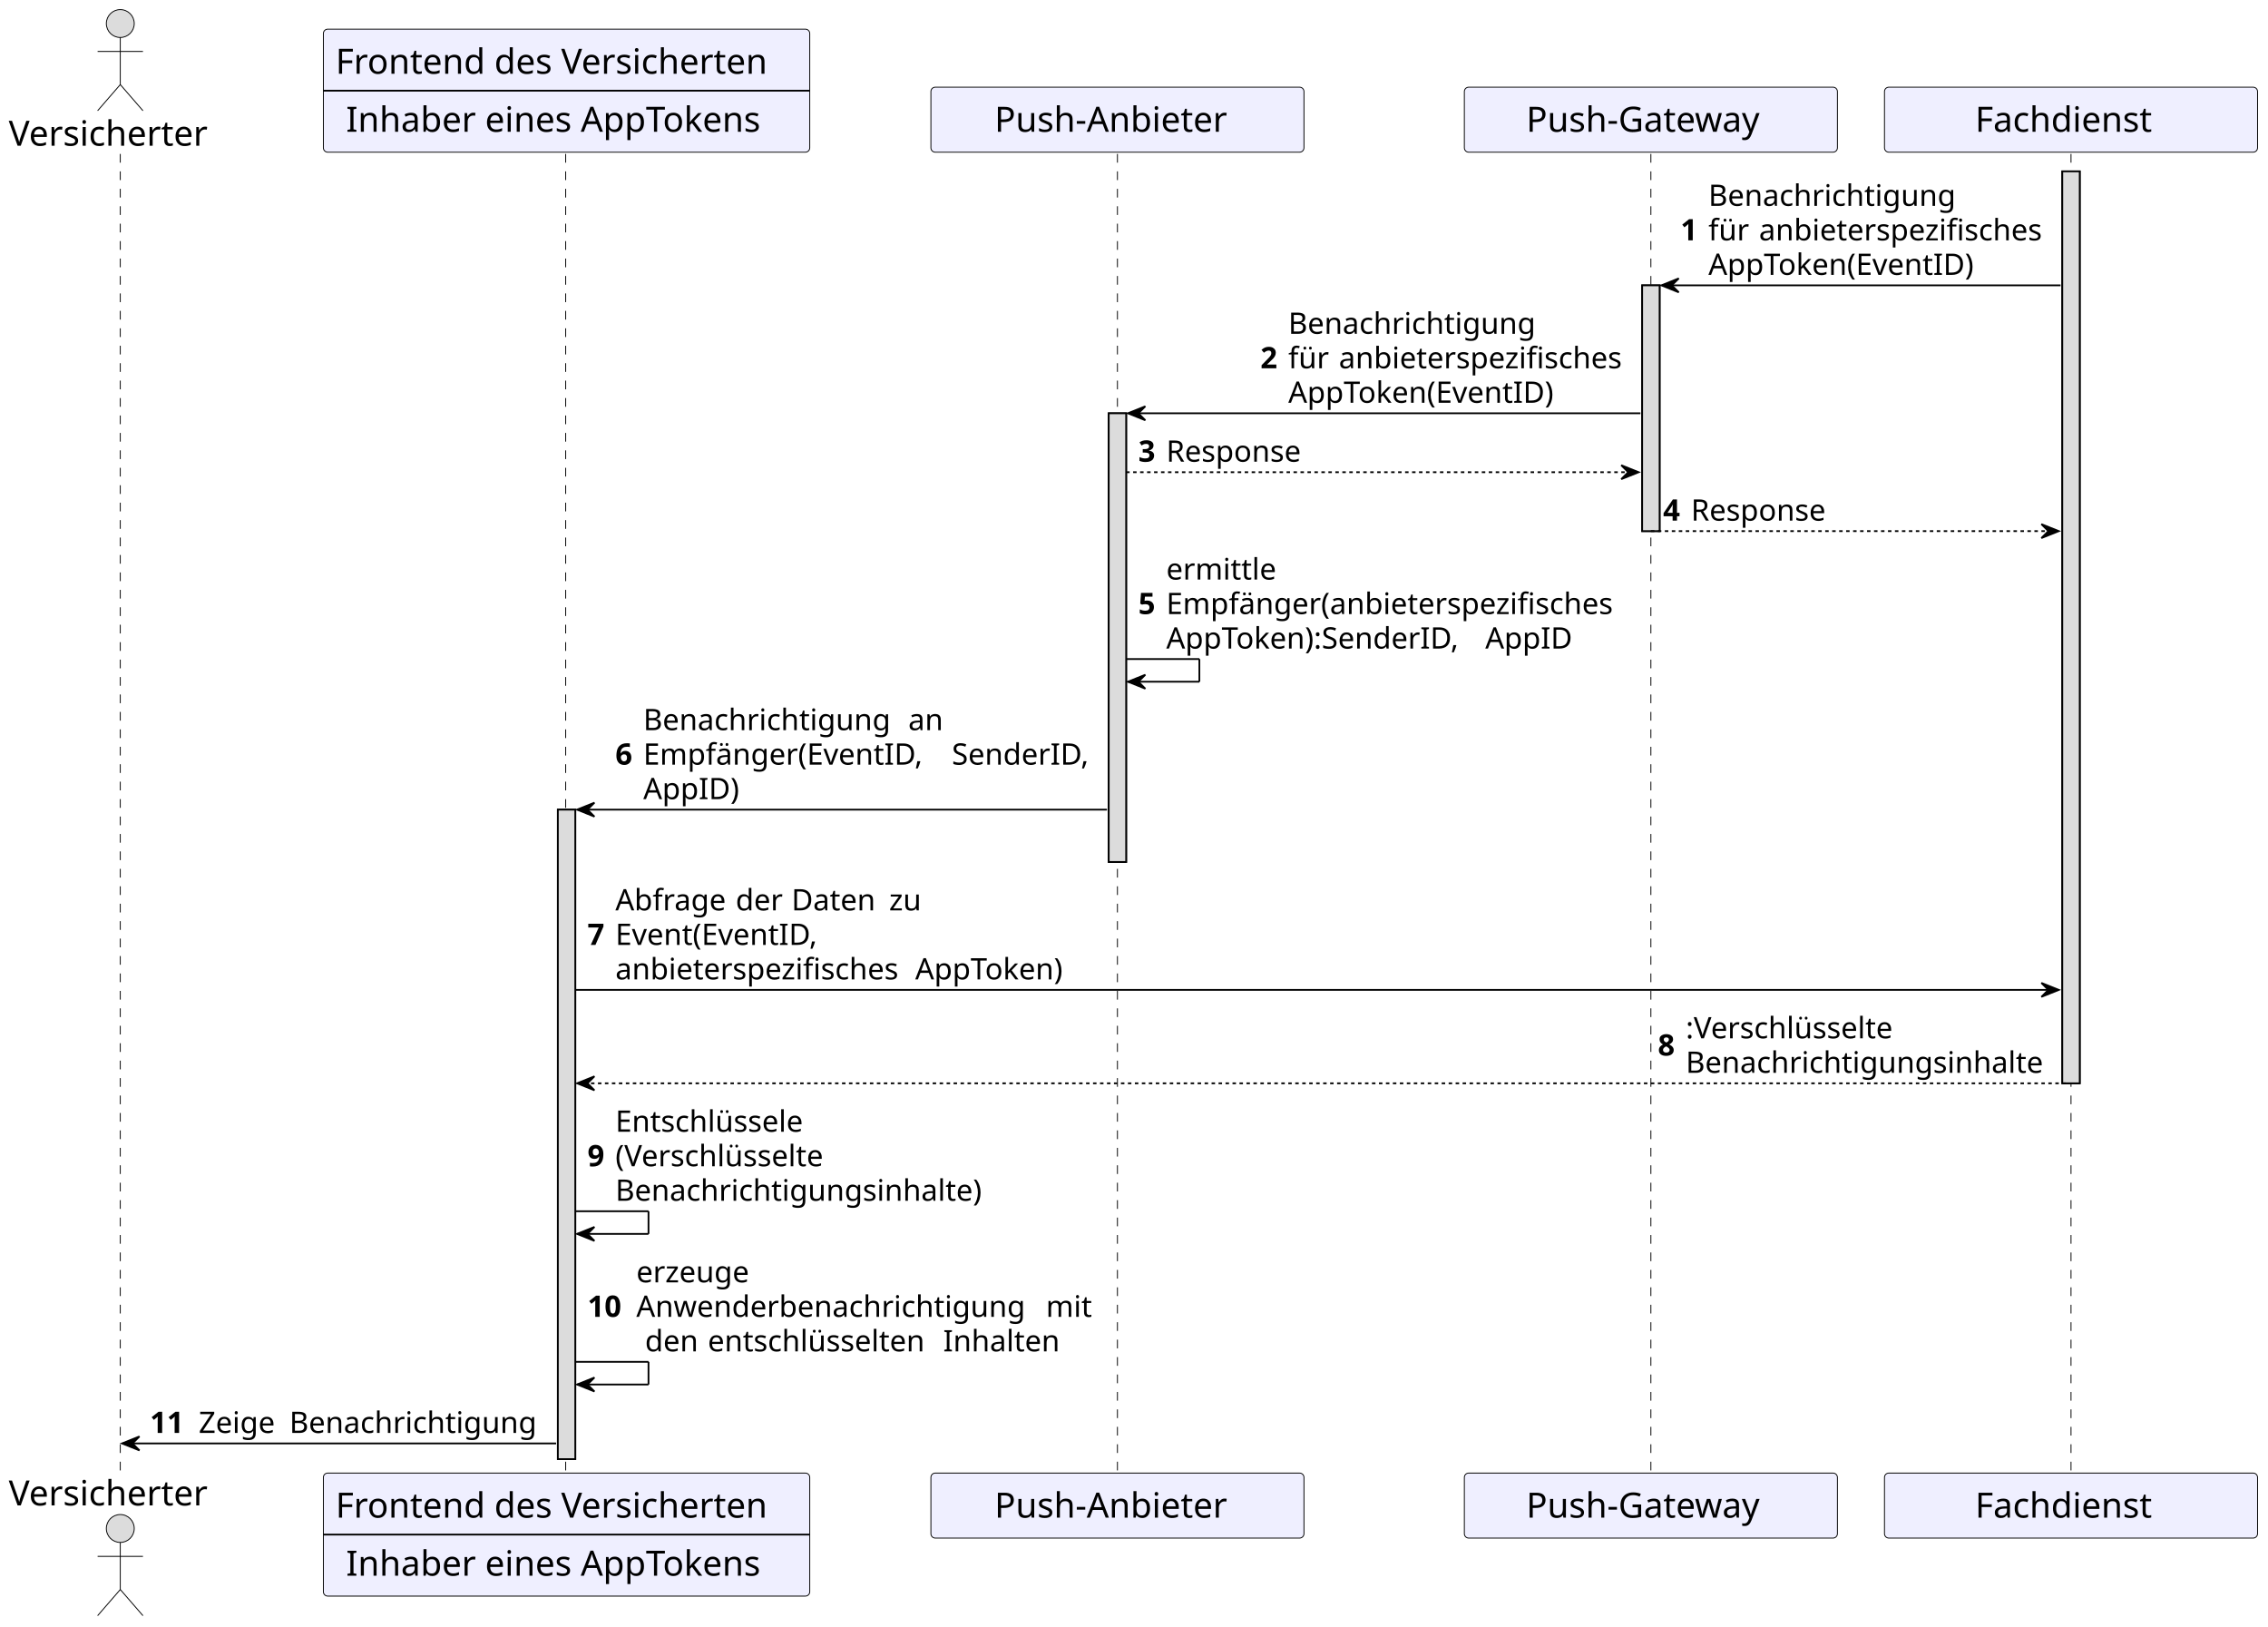
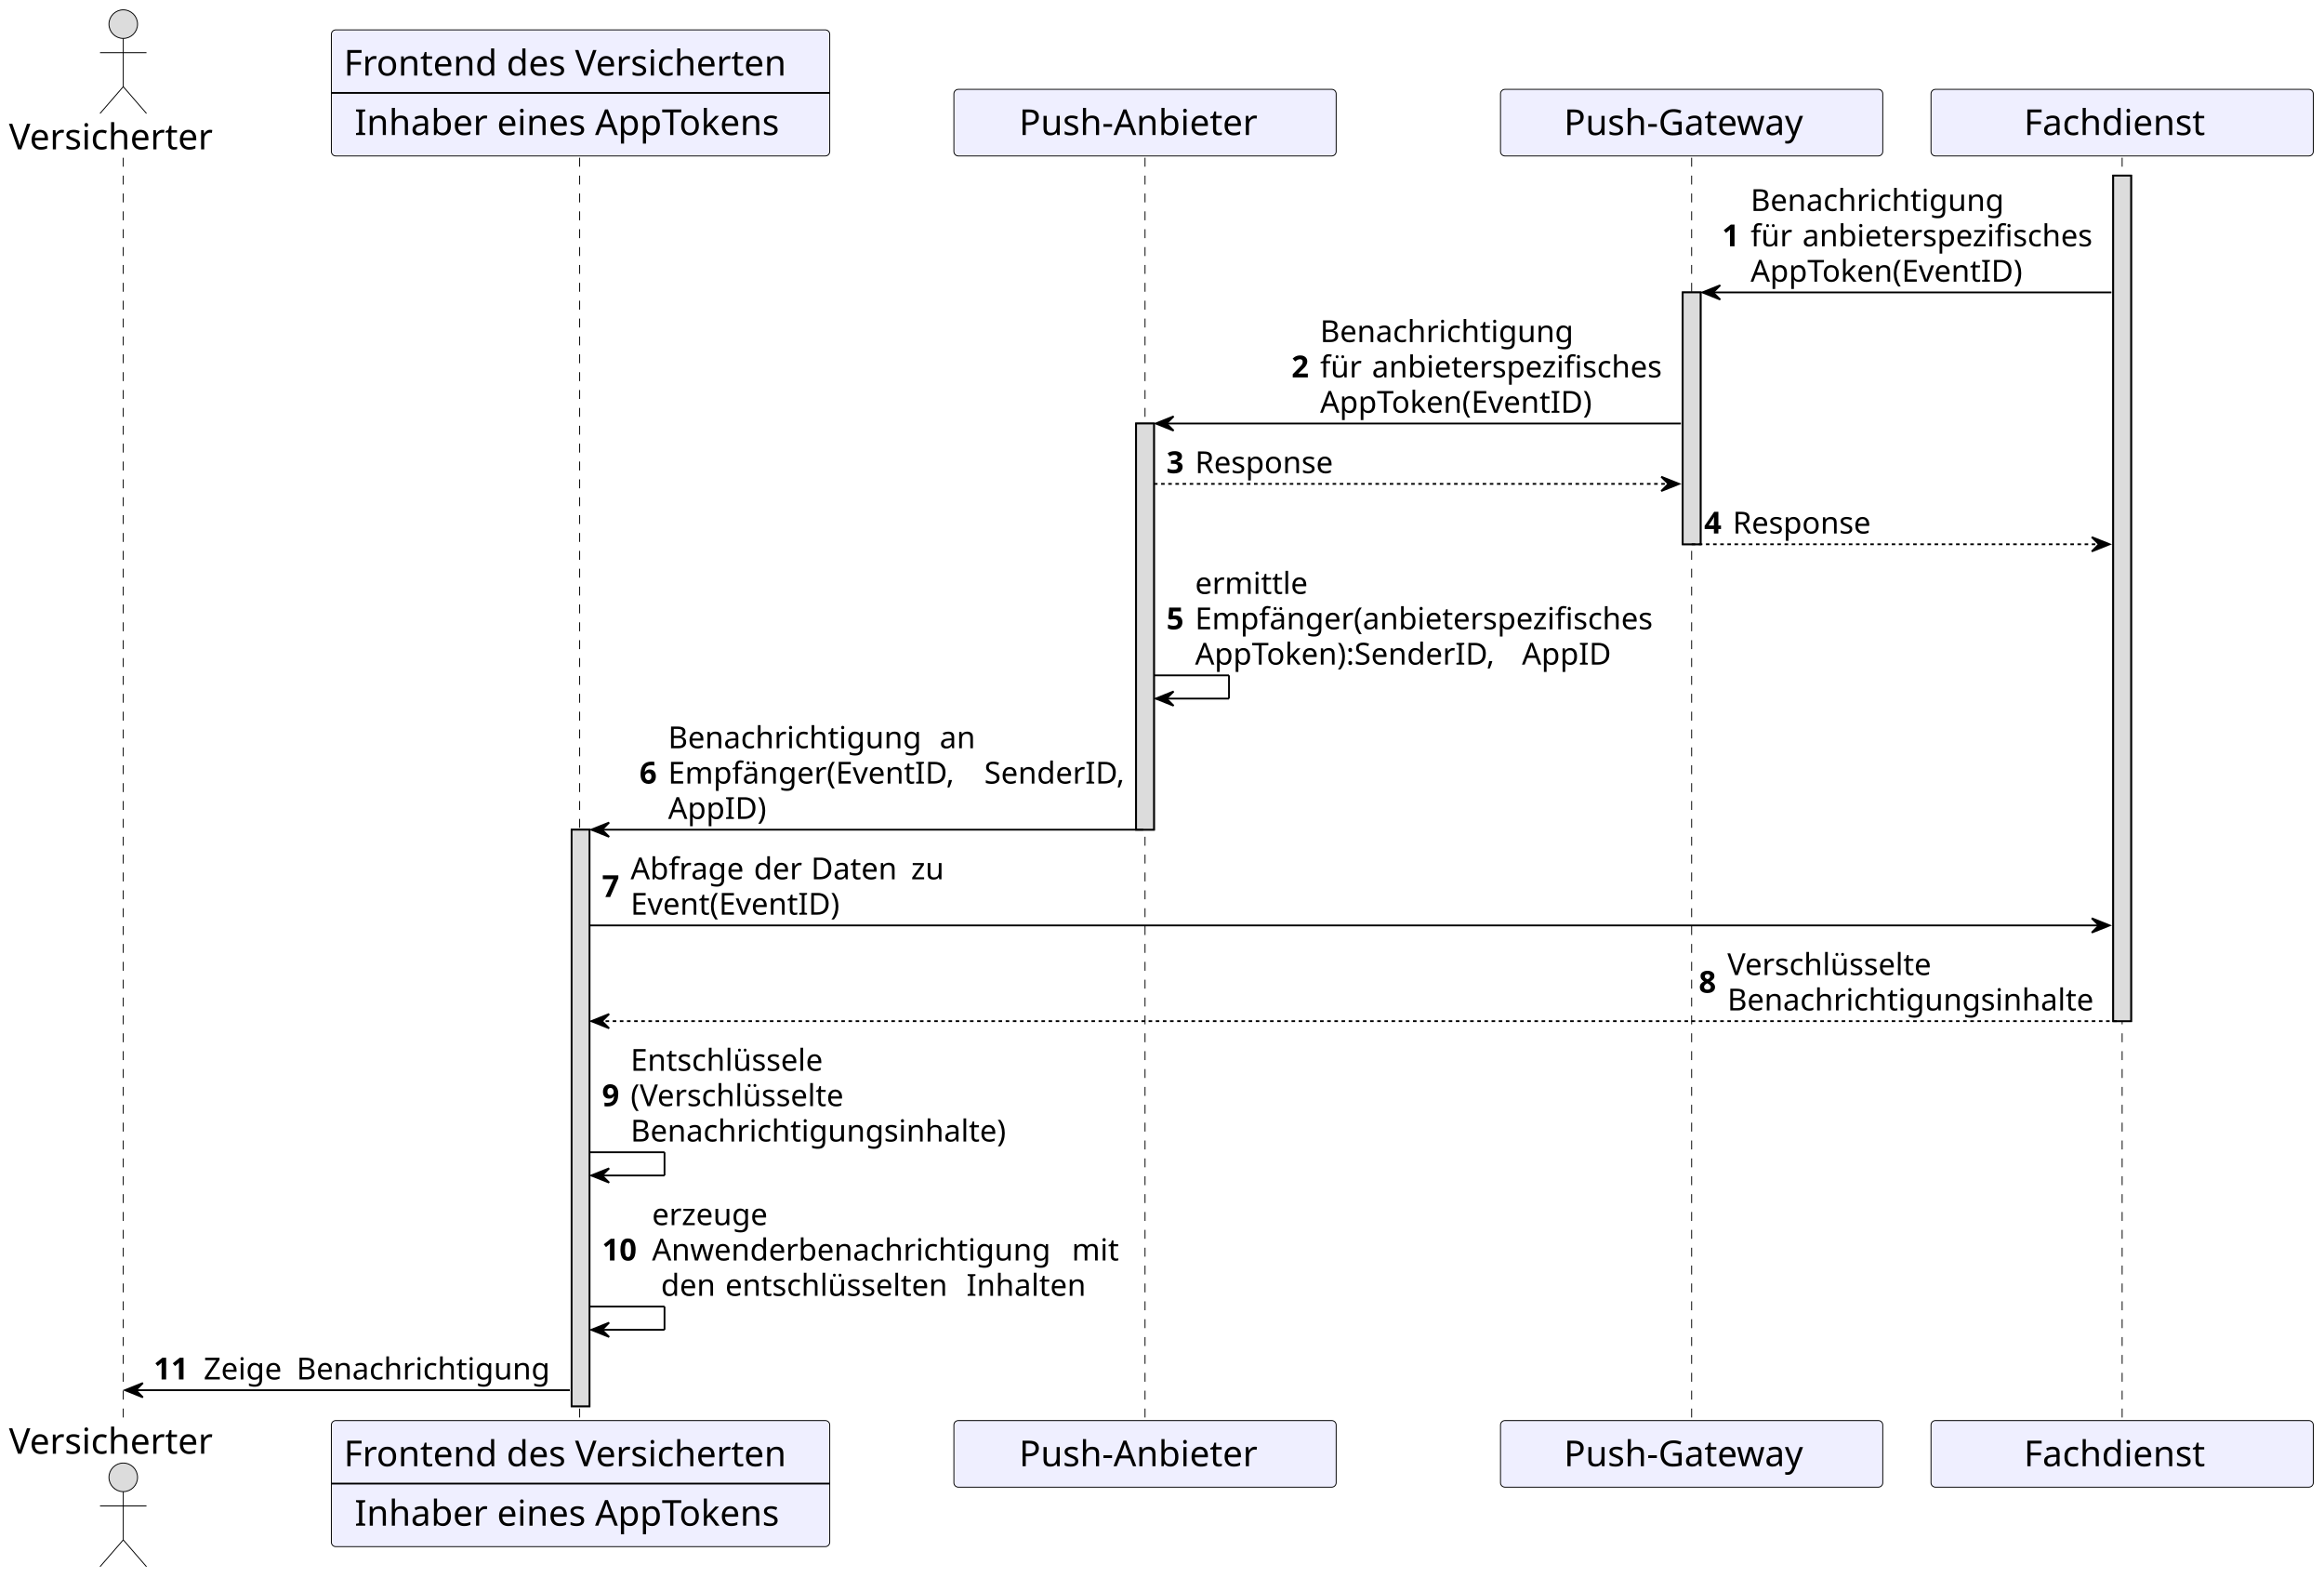
- <svg xmlns="http://www.w3.org/2000/svg" contentStyleType="text/css" height="933px" preserveAspectRatio="none" style="width:1301px;height:933px;background:#FFFFFF;" version="1.1" viewBox="0 0 1301 933" width="1301px" zoomAndPan="magnify">
+ <svg xmlns="http://www.w3.org/2000/svg" contentStyleType="text/css" height="883px" preserveAspectRatio="none" style="width:1301px;height:883px;background:#FFFFFF;" version="1.1" viewBox="0 0 1301 883" width="1301px" zoomAndPan="magnify">
  <defs />
  <g>
-     <rect fill="#DCDCDC" height="372.469" style="stroke:#000000;stroke-width:1.0;" width="10" x="320" y="464.328" />
-     <rect fill="#DCDCDC" height="257.312" style="stroke:#000000;stroke-width:1.0;" width="10" x="636" y="237.016" />
+     <rect fill="#DCDCDC" height="322.68" style="stroke:#000000;stroke-width:1.0;" width="10" x="320" y="464.328" />
+     <rect fill="#DCDCDC" height="227.312" style="stroke:#000000;stroke-width:1.0;" width="10" x="636" y="237.016" />
    <rect fill="#DCDCDC" height="140.945" style="stroke:#000000;stroke-width:1.0;" width="10" x="942" y="163.648" />
-     <rect fill="#DCDCDC" height="522.992" style="stroke:#000000;stroke-width:1.0;" width="10" x="1183" y="98.281" />
-     <line style="stroke:#000000;stroke-width:0.5;stroke-dasharray:5.0,5.0;" x1="69" x2="69" y1="88.281" y2="845.797" />
-     <line style="stroke:#000000;stroke-width:0.5;stroke-dasharray:5.0,5.0;" x1="324.5" x2="324.5" y1="88.281" y2="845.797" />
-     <line style="stroke:#000000;stroke-width:0.5;stroke-dasharray:5.0,5.0;" x1="641" x2="641" y1="88.281" y2="845.797" />
-     <line style="stroke:#000000;stroke-width:0.5;stroke-dasharray:5.0,5.0;" x1="947" x2="947" y1="88.281" y2="845.797" />
-     <line style="stroke:#000000;stroke-width:0.5;stroke-dasharray:5.0,5.0;" x1="1188" x2="1188" y1="88.281" y2="845.797" />
+     <rect fill="#DCDCDC" height="473.203" style="stroke:#000000;stroke-width:1.0;" width="10" x="1183" y="98.281" />
+     <line style="stroke:#000000;stroke-width:0.5;stroke-dasharray:5.0,5.0;" x1="69" x2="69" y1="88.281" y2="796.008" />
+     <line style="stroke:#000000;stroke-width:0.5;stroke-dasharray:5.0,5.0;" x1="324.5" x2="324.5" y1="88.281" y2="796.008" />
+     <line style="stroke:#000000;stroke-width:0.5;stroke-dasharray:5.0,5.0;" x1="641" x2="641" y1="88.281" y2="796.008" />
+     <line style="stroke:#000000;stroke-width:0.5;stroke-dasharray:5.0,5.0;" x1="947" x2="947" y1="88.281" y2="796.008" />
+     <line style="stroke:#000000;stroke-width:0.5;stroke-dasharray:5.0,5.0;" x1="1188" x2="1188" y1="88.281" y2="796.008" />
    <text fill="#000000" font-family="sans-serif" font-size="20" lengthAdjust="spacing" textLength="122" x="5" y="83.564">Versicherter</text>
    <ellipse cx="69" cy="13.5" fill="#DCDCDC" rx="8" ry="8" style="stroke:#000000;stroke-width:0.5;" />
    <path d="M69,21.5 L69,48.5 M56,29.5 L82,29.5 M69,48.5 L56,63.5 M69,48.5 L82,63.5 " fill="none" style="stroke:#000000;stroke-width:0.5;" />
-     <text fill="#000000" font-family="sans-serif" font-size="20" lengthAdjust="spacing" textLength="122" x="5" y="863.361">Versicherter</text>
-     <ellipse cx="69" cy="876.578" fill="#DCDCDC" rx="8" ry="8" style="stroke:#000000;stroke-width:0.5;" />
-     <path d="M69,884.578 L69,911.578 M56,892.578 L82,892.578 M69,911.578 L56,926.578 M69,911.578 L82,926.578 " fill="none" style="stroke:#000000;stroke-width:0.5;" />
+     <text fill="#000000" font-family="sans-serif" font-size="20" lengthAdjust="spacing" textLength="122" x="5" y="813.572">Versicherter</text>
+     <ellipse cx="69" cy="826.789" fill="#DCDCDC" rx="8" ry="8" style="stroke:#000000;stroke-width:0.5;" />
+     <path d="M69,834.789 L69,861.789 M56,842.789 L82,842.789 M69,861.789 L56,876.789 M69,861.789 L82,876.789 " fill="none" style="stroke:#000000;stroke-width:0.5;" />
    <rect fill="#EFEFFF" height="70.562" rx="2.5" ry="2.5" style="stroke:#000000;stroke-width:0.5;" width="279" x="185.5" y="16.719" />
    <text fill="#000000" font-family="sans-serif" font-size="20" lengthAdjust="spacing" textLength="265" x="192.5" y="42.283">Frontend des Versicherten</text>
    <line style="stroke:#000000;stroke-width:1.0;" x1="185.5" x2="464.5" y1="52" y2="52" />
    <text fill="#000000" font-family="sans-serif" font-size="20" lengthAdjust="spacing" textLength="253" x="198.5" y="75.564">Inhaber eines AppTokens</text>
-     <rect fill="#EFEFFF" height="70.562" rx="2.5" ry="2.5" style="stroke:#000000;stroke-width:0.5;" width="279" x="185.5" y="844.797" />
-     <text fill="#000000" font-family="sans-serif" font-size="20" lengthAdjust="spacing" textLength="265" x="192.5" y="870.361">Frontend des Versicherten</text>
-     <line style="stroke:#000000;stroke-width:1.0;" x1="185.5" x2="464.5" y1="880.078" y2="880.078" />
-     <text fill="#000000" font-family="sans-serif" font-size="20" lengthAdjust="spacing" textLength="253" x="198.5" y="903.643">Inhaber eines AppTokens</text>
+     <rect fill="#EFEFFF" height="70.562" rx="2.5" ry="2.5" style="stroke:#000000;stroke-width:0.5;" width="279" x="185.5" y="795.008" />
+     <text fill="#000000" font-family="sans-serif" font-size="20" lengthAdjust="spacing" textLength="265" x="192.5" y="820.572">Frontend des Versicherten</text>
+     <line style="stroke:#000000;stroke-width:1.0;" x1="185.5" x2="464.5" y1="830.289" y2="830.289" />
+     <text fill="#000000" font-family="sans-serif" font-size="20" lengthAdjust="spacing" textLength="253" x="198.5" y="853.854">Inhaber eines AppTokens</text>
    <rect fill="#EFEFFF" height="37.281" rx="2.5" ry="2.5" style="stroke:#000000;stroke-width:0.5;" width="214" x="534" y="50" />
    <text fill="#000000" font-family="sans-serif" font-size="20" lengthAdjust="spacing" textLength="141" x="570.5" y="75.564">Push-Anbieter</text>
-     <rect fill="#EFEFFF" height="37.281" rx="2.5" ry="2.5" style="stroke:#000000;stroke-width:0.5;" width="214" x="534" y="844.797" />
-     <text fill="#000000" font-family="sans-serif" font-size="20" lengthAdjust="spacing" textLength="141" x="570.5" y="870.361">Push-Anbieter</text>
+     <rect fill="#EFEFFF" height="37.281" rx="2.5" ry="2.5" style="stroke:#000000;stroke-width:0.5;" width="214" x="534" y="795.008" />
+     <text fill="#000000" font-family="sans-serif" font-size="20" lengthAdjust="spacing" textLength="141" x="570.5" y="820.572">Push-Anbieter</text>
    <rect fill="#EFEFFF" height="37.281" rx="2.5" ry="2.5" style="stroke:#000000;stroke-width:0.5;" width="214" x="840" y="50" />
    <text fill="#000000" font-family="sans-serif" font-size="20" lengthAdjust="spacing" textLength="143" x="875.5" y="75.564">Push-Gateway</text>
-     <rect fill="#EFEFFF" height="37.281" rx="2.5" ry="2.5" style="stroke:#000000;stroke-width:0.5;" width="214" x="840" y="844.797" />
-     <text fill="#000000" font-family="sans-serif" font-size="20" lengthAdjust="spacing" textLength="143" x="875.5" y="870.361">Push-Gateway</text>
+     <rect fill="#EFEFFF" height="37.281" rx="2.5" ry="2.5" style="stroke:#000000;stroke-width:0.5;" width="214" x="840" y="795.008" />
+     <text fill="#000000" font-family="sans-serif" font-size="20" lengthAdjust="spacing" textLength="143" x="875.5" y="820.572">Push-Gateway</text>
    <rect fill="#EFEFFF" height="37.281" rx="2.5" ry="2.5" style="stroke:#000000;stroke-width:0.5;" width="214" x="1081" y="50" />
    <text fill="#000000" font-family="sans-serif" font-size="20" lengthAdjust="spacing" textLength="110" x="1133" y="75.564">Fachdienst</text>
-     <rect fill="#EFEFFF" height="37.281" rx="2.5" ry="2.5" style="stroke:#000000;stroke-width:0.5;" width="214" x="1081" y="844.797" />
-     <text fill="#000000" font-family="sans-serif" font-size="20" lengthAdjust="spacing" textLength="110" x="1133" y="870.361">Fachdienst</text>
-     <rect fill="#DCDCDC" height="372.469" style="stroke:#000000;stroke-width:1.0;" width="10" x="320" y="464.328" />
-     <rect fill="#DCDCDC" height="257.312" style="stroke:#000000;stroke-width:1.0;" width="10" x="636" y="237.016" />
+     <rect fill="#EFEFFF" height="37.281" rx="2.5" ry="2.5" style="stroke:#000000;stroke-width:0.5;" width="214" x="1081" y="795.008" />
+     <text fill="#000000" font-family="sans-serif" font-size="20" lengthAdjust="spacing" textLength="110" x="1133" y="820.572">Fachdienst</text>
+     <rect fill="#DCDCDC" height="322.68" style="stroke:#000000;stroke-width:1.0;" width="10" x="320" y="464.328" />
+     <rect fill="#DCDCDC" height="227.312" style="stroke:#000000;stroke-width:1.0;" width="10" x="636" y="237.016" />
    <rect fill="#DCDCDC" height="140.945" style="stroke:#000000;stroke-width:1.0;" width="10" x="942" y="163.648" />
-     <rect fill="#DCDCDC" height="522.992" style="stroke:#000000;stroke-width:1.0;" width="10" x="1183" y="98.281" />
+     <rect fill="#DCDCDC" height="473.203" style="stroke:#000000;stroke-width:1.0;" width="10" x="1183" y="98.281" />
    <polygon fill="#000000" points="963,159.648,953,163.648,963,167.648,959,163.648" style="stroke:#000000;stroke-width:1.0;" />
    <line style="stroke:#000000;stroke-width:1.0;" x1="957" x2="1182" y1="163.648" y2="163.648" />
    <text fill="#000000" font-family="sans-serif" font-size="17" font-weight="bold" lengthAdjust="spacing" textLength="12" x="964" y="137.85">1</text>
    <text fill="#000000" font-family="sans-serif" font-size="17" lengthAdjust="spacing" textLength="147" x="980" y="118.061">Benachrichtigung</text>
    <text fill="#000000" font-family="sans-serif" font-size="17" lengthAdjust="spacing" textLength="24" x="980" y="137.85">für</text>
    <text fill="#000000" font-family="sans-serif" font-size="17" lengthAdjust="spacing" textLength="5" x="1004" y="137.85"> </text>
    <text fill="#000000" font-family="sans-serif" font-size="17" lengthAdjust="spacing" textLength="167" x="1009" y="137.85">anbieterspezifisches</text>
    <text fill="#000000" font-family="sans-serif" font-size="17" lengthAdjust="spacing" textLength="164" x="980" y="157.639">AppToken(EventID)</text>
    <polygon fill="#000000" points="657,233.016,647,237.016,657,241.016,653,237.016" style="stroke:#000000;stroke-width:1.0;" />
    <line style="stroke:#000000;stroke-width:1.0;" x1="651" x2="941" y1="237.016" y2="237.016" />
    <text fill="#000000" font-family="sans-serif" font-size="17" font-weight="bold" lengthAdjust="spacing" textLength="12" x="723" y="211.217">2</text>
    <text fill="#000000" font-family="sans-serif" font-size="17" lengthAdjust="spacing" textLength="147" x="739" y="191.428">Benachrichtigung</text>
    <text fill="#000000" font-family="sans-serif" font-size="17" lengthAdjust="spacing" textLength="24" x="739" y="211.217">für</text>
    <text fill="#000000" font-family="sans-serif" font-size="17" lengthAdjust="spacing" textLength="5" x="763" y="211.217"> </text>
    <text fill="#000000" font-family="sans-serif" font-size="17" lengthAdjust="spacing" textLength="167" x="768" y="211.217">anbieterspezifisches</text>
    <text fill="#000000" font-family="sans-serif" font-size="17" lengthAdjust="spacing" textLength="164" x="739" y="231.006">AppToken(EventID)</text>
    <polygon fill="#000000" points="930,266.805,940,270.805,930,274.805,934,270.805" style="stroke:#000000;stroke-width:1.0;" />
    <line style="stroke:#000000;stroke-width:1.0;stroke-dasharray:2.0,2.0;" x1="646" x2="936" y1="270.805" y2="270.805" />
    <text fill="#000000" font-family="sans-serif" font-size="17" font-weight="bold" lengthAdjust="spacing" textLength="12" x="653" y="264.795">3</text>
    <text fill="#000000" font-family="sans-serif" font-size="17" lengthAdjust="spacing" textLength="79" x="669" y="264.795">Response</text>
    <polygon fill="#000000" points="1171,300.594,1181,304.594,1171,308.594,1175,304.594" style="stroke:#000000;stroke-width:1.0;" />
    <line style="stroke:#000000;stroke-width:1.0;stroke-dasharray:2.0,2.0;" x1="947" x2="1177" y1="304.594" y2="304.594" />
    <text fill="#000000" font-family="sans-serif" font-size="17" font-weight="bold" lengthAdjust="spacing" textLength="12" x="954" y="298.584">4</text>
    <text fill="#000000" font-family="sans-serif" font-size="17" lengthAdjust="spacing" textLength="79" x="970" y="298.584">Response</text>
    <line style="stroke:#000000;stroke-width:1.0;" x1="646" x2="688" y1="377.961" y2="377.961" />
    <line style="stroke:#000000;stroke-width:1.0;" x1="688" x2="688" y1="377.961" y2="390.961" />
    <line style="stroke:#000000;stroke-width:1.0;" x1="647" x2="688" y1="390.961" y2="390.961" />
    <polygon fill="#000000" points="657,386.961,647,390.961,657,394.961,653,390.961" style="stroke:#000000;stroke-width:1.0;" />
    <text fill="#000000" font-family="sans-serif" font-size="17" font-weight="bold" lengthAdjust="spacing" textLength="12" x="653" y="352.163">5</text>
    <text fill="#000000" font-family="sans-serif" font-size="17" lengthAdjust="spacing" textLength="68" x="669" y="332.373">ermittle</text>
    <text fill="#000000" font-family="sans-serif" font-size="17" lengthAdjust="spacing" textLength="266" x="669" y="352.163">Empfänger(anbieterspezifisches</text>
    <text fill="#000000" font-family="sans-serif" font-size="17" lengthAdjust="spacing" textLength="178" x="669" y="371.952">AppToken):SenderID,</text>
    <text fill="#000000" font-family="sans-serif" font-size="17" lengthAdjust="spacing" textLength="5" x="847" y="371.952"> </text>
    <text fill="#000000" font-family="sans-serif" font-size="17" lengthAdjust="spacing" textLength="50" x="852" y="371.952">AppID</text>
    <polygon fill="#000000" points="341,460.328,331,464.328,341,468.328,337,464.328" style="stroke:#000000;stroke-width:1.0;" />
-     <line style="stroke:#000000;stroke-width:1.0;" x1="335" x2="635" y1="464.328" y2="464.328" />
-     <text fill="#000000" font-family="sans-serif" font-size="17" font-weight="bold" lengthAdjust="spacing" textLength="12" x="353" y="438.53">6</text>
-     <text fill="#000000" font-family="sans-serif" font-size="17" lengthAdjust="spacing" textLength="147" x="369" y="418.741">Benachrichtigung</text>
-     <text fill="#000000" font-family="sans-serif" font-size="17" lengthAdjust="spacing" textLength="5" x="516" y="418.741"> </text>
-     <text fill="#000000" font-family="sans-serif" font-size="17" lengthAdjust="spacing" textLength="21" x="521" y="418.741">an</text>
-     <text fill="#000000" font-family="sans-serif" font-size="17" lengthAdjust="spacing" textLength="172" x="369" y="438.53">Empfänger(EventID,</text>
-     <text fill="#000000" font-family="sans-serif" font-size="17" lengthAdjust="spacing" textLength="5" x="541" y="438.53"> </text>
-     <text fill="#000000" font-family="sans-serif" font-size="17" lengthAdjust="spacing" textLength="83" x="546" y="438.53">SenderID,</text>
-     <text fill="#000000" font-family="sans-serif" font-size="17" lengthAdjust="spacing" textLength="57" x="369" y="458.319">AppID)</text>
-     <polygon fill="#000000" points="1171,563.695,1181,567.695,1171,571.695,1175,567.695" style="stroke:#000000;stroke-width:1.0;" />
-     <line style="stroke:#000000;stroke-width:1.0;" x1="330" x2="1177" y1="567.695" y2="567.695" />
-     <text fill="#000000" font-family="sans-serif" font-size="17" font-weight="bold" lengthAdjust="spacing" textLength="12" x="337" y="541.897">7</text>
-     <text fill="#000000" font-family="sans-serif" font-size="17" lengthAdjust="spacing" textLength="64" x="353" y="522.108">Abfrage</text>
-     <text fill="#000000" font-family="sans-serif" font-size="17" lengthAdjust="spacing" textLength="5" x="417" y="522.108"> </text>
-     <text fill="#000000" font-family="sans-serif" font-size="17" lengthAdjust="spacing" textLength="27" x="422" y="522.108">der</text>
-     <text fill="#000000" font-family="sans-serif" font-size="17" lengthAdjust="spacing" textLength="5" x="449" y="522.108"> </text>
-     <text fill="#000000" font-family="sans-serif" font-size="17" lengthAdjust="spacing" textLength="51" x="454" y="522.108">Daten</text>
-     <text fill="#000000" font-family="sans-serif" font-size="17" lengthAdjust="spacing" textLength="5" x="505" y="522.108"> </text>
-     <text fill="#000000" font-family="sans-serif" font-size="17" lengthAdjust="spacing" textLength="19" x="510" y="522.108">zu</text>
-     <text fill="#000000" font-family="sans-serif" font-size="17" lengthAdjust="spacing" textLength="129" x="353" y="541.897">Event(EventID,</text>
-     <text fill="#000000" font-family="sans-serif" font-size="17" lengthAdjust="spacing" textLength="167" x="353" y="561.686">anbieterspezifisches</text>
-     <text fill="#000000" font-family="sans-serif" font-size="17" lengthAdjust="spacing" textLength="5" x="520" y="561.686"> </text>
-     <text fill="#000000" font-family="sans-serif" font-size="17" lengthAdjust="spacing" textLength="89" x="525" y="561.686">AppToken)</text>
-     <polygon fill="#000000" points="341,617.273,331,621.273,341,625.273,337,621.273" style="stroke:#000000;stroke-width:1.0;" />
-     <line style="stroke:#000000;stroke-width:1.0;stroke-dasharray:2.0,2.0;" x1="335" x2="1187" y1="621.273" y2="621.273" />
-     <text fill="#000000" font-family="sans-serif" font-size="17" font-weight="bold" lengthAdjust="spacing" textLength="12" x="951" y="605.37">8</text>
-     <text fill="#000000" font-family="sans-serif" font-size="17" lengthAdjust="spacing" textLength="125" x="967" y="595.475">:Verschlüsselte</text>
-     <text fill="#000000" font-family="sans-serif" font-size="17" lengthAdjust="spacing" textLength="214" x="967" y="615.264">Benachrichtigungsinhalte</text>
-     <line style="stroke:#000000;stroke-width:1.0;" x1="330" x2="372" y1="694.641" y2="694.641" />
-     <line style="stroke:#000000;stroke-width:1.0;" x1="372" x2="372" y1="694.641" y2="707.641" />
-     <line style="stroke:#000000;stroke-width:1.0;" x1="331" x2="372" y1="707.641" y2="707.641" />
-     <polygon fill="#000000" points="341,703.641,331,707.641,341,711.641,337,707.641" style="stroke:#000000;stroke-width:1.0;" />
-     <text fill="#000000" font-family="sans-serif" font-size="17" font-weight="bold" lengthAdjust="spacing" textLength="12" x="337" y="668.842">9</text>
-     <text fill="#000000" font-family="sans-serif" font-size="17" lengthAdjust="spacing" textLength="113" x="353" y="649.053">Entschlüssele</text>
-     <text fill="#000000" font-family="sans-serif" font-size="17" lengthAdjust="spacing" textLength="126" x="353" y="668.842">(Verschlüsselte</text>
-     <text fill="#000000" font-family="sans-serif" font-size="17" lengthAdjust="spacing" textLength="221" x="353" y="688.631">Benachrichtigungsinhalte)</text>
-     <line style="stroke:#000000;stroke-width:1.0;" x1="330" x2="372" y1="781.008" y2="781.008" />
-     <line style="stroke:#000000;stroke-width:1.0;" x1="372" x2="372" y1="781.008" y2="794.008" />
-     <line style="stroke:#000000;stroke-width:1.0;" x1="331" x2="372" y1="794.008" y2="794.008" />
-     <polygon fill="#000000" points="341,790.008,331,794.008,341,798.008,337,794.008" style="stroke:#000000;stroke-width:1.0;" />
-     <text fill="#000000" font-family="sans-serif" font-size="17" font-weight="bold" lengthAdjust="spacing" textLength="24" x="337" y="755.21">10</text>
-     <text fill="#000000" font-family="sans-serif" font-size="17" lengthAdjust="spacing" textLength="66" x="365" y="735.42">erzeuge</text>
-     <text fill="#000000" font-family="sans-serif" font-size="17" lengthAdjust="spacing" textLength="230" x="365" y="755.21">Anwenderbenachrichtigung</text>
-     <text fill="#000000" font-family="sans-serif" font-size="17" lengthAdjust="spacing" textLength="5" x="595" y="755.21"> </text>
-     <text fill="#000000" font-family="sans-serif" font-size="17" lengthAdjust="spacing" textLength="29" x="600" y="755.21">mit</text>
-     <text fill="#000000" font-family="sans-serif" font-size="17" lengthAdjust="spacing" textLength="5" x="365" y="774.999"> </text>
-     <text fill="#000000" font-family="sans-serif" font-size="17" lengthAdjust="spacing" textLength="31" x="370" y="774.999">den</text>
-     <text fill="#000000" font-family="sans-serif" font-size="17" lengthAdjust="spacing" textLength="5" x="401" y="774.999"> </text>
-     <text fill="#000000" font-family="sans-serif" font-size="17" lengthAdjust="spacing" textLength="130" x="406" y="774.999">entschlüsselten</text>
-     <text fill="#000000" font-family="sans-serif" font-size="17" lengthAdjust="spacing" textLength="5" x="536" y="774.999"> </text>
-     <text fill="#000000" font-family="sans-serif" font-size="17" lengthAdjust="spacing" textLength="71" x="541" y="774.999">Inhalten</text>
-     <polygon fill="#000000" points="80,823.797,70,827.797,80,831.797,76,827.797" style="stroke:#000000;stroke-width:1.0;" />
-     <line style="stroke:#000000;stroke-width:1.0;" x1="74" x2="319" y1="827.797" y2="827.797" />
-     <text fill="#000000" font-family="sans-serif" font-size="17" font-weight="bold" lengthAdjust="spacing" textLength="24" x="86" y="821.788">11</text>
-     <text fill="#000000" font-family="sans-serif" font-size="17" lengthAdjust="spacing" textLength="47" x="114" y="821.788">Zeige</text>
-     <text fill="#000000" font-family="sans-serif" font-size="17" lengthAdjust="spacing" textLength="5" x="161" y="821.788"> </text>
-     <text fill="#000000" font-family="sans-serif" font-size="17" lengthAdjust="spacing" textLength="147" x="166" y="821.788">Benachrichtigung</text>
+     <line style="stroke:#000000;stroke-width:1.0;" x1="335" x2="640" y1="464.328" y2="464.328" />
+     <text fill="#000000" font-family="sans-serif" font-size="17" font-weight="bold" lengthAdjust="spacing" textLength="12" x="358" y="438.53">6</text>
+     <text fill="#000000" font-family="sans-serif" font-size="17" lengthAdjust="spacing" textLength="147" x="374" y="418.741">Benachrichtigung</text>
+     <text fill="#000000" font-family="sans-serif" font-size="17" lengthAdjust="spacing" textLength="5" x="521" y="418.741"> </text>
+     <text fill="#000000" font-family="sans-serif" font-size="17" lengthAdjust="spacing" textLength="21" x="526" y="418.741">an</text>
+     <text fill="#000000" font-family="sans-serif" font-size="17" lengthAdjust="spacing" textLength="172" x="374" y="438.53">Empfänger(EventID,</text>
+     <text fill="#000000" font-family="sans-serif" font-size="17" lengthAdjust="spacing" textLength="5" x="546" y="438.53"> </text>
+     <text fill="#000000" font-family="sans-serif" font-size="17" lengthAdjust="spacing" textLength="83" x="551" y="438.53">SenderID,</text>
+     <text fill="#000000" font-family="sans-serif" font-size="17" lengthAdjust="spacing" textLength="57" x="374" y="458.319">AppID)</text>
+     <polygon fill="#000000" points="1171,513.906,1181,517.906,1171,521.906,1175,517.906" style="stroke:#000000;stroke-width:1.0;" />
+     <line style="stroke:#000000;stroke-width:1.0;" x1="330" x2="1177" y1="517.906" y2="517.906" />
+     <text fill="#000000" font-family="sans-serif" font-size="17" font-weight="bold" lengthAdjust="spacing" textLength="12" x="337" y="502.002">7</text>
+     <text fill="#000000" font-family="sans-serif" font-size="17" lengthAdjust="spacing" textLength="64" x="353" y="492.108">Abfrage</text>
+     <text fill="#000000" font-family="sans-serif" font-size="17" lengthAdjust="spacing" textLength="5" x="417" y="492.108"> </text>
+     <text fill="#000000" font-family="sans-serif" font-size="17" lengthAdjust="spacing" textLength="27" x="422" y="492.108">der</text>
+     <text fill="#000000" font-family="sans-serif" font-size="17" lengthAdjust="spacing" textLength="5" x="449" y="492.108"> </text>
+     <text fill="#000000" font-family="sans-serif" font-size="17" lengthAdjust="spacing" textLength="51" x="454" y="492.108">Daten</text>
+     <text fill="#000000" font-family="sans-serif" font-size="17" lengthAdjust="spacing" textLength="5" x="505" y="492.108"> </text>
+     <text fill="#000000" font-family="sans-serif" font-size="17" lengthAdjust="spacing" textLength="19" x="510" y="492.108">zu</text>
+     <text fill="#000000" font-family="sans-serif" font-size="17" lengthAdjust="spacing" textLength="131" x="353" y="511.897">Event(EventID)</text>
+     <polygon fill="#000000" points="341,567.484,331,571.484,341,575.484,337,571.484" style="stroke:#000000;stroke-width:1.0;" />
+     <line style="stroke:#000000;stroke-width:1.0;stroke-dasharray:2.0,2.0;" x1="335" x2="1187" y1="571.484" y2="571.484" />
+     <text fill="#000000" font-family="sans-serif" font-size="17" font-weight="bold" lengthAdjust="spacing" textLength="12" x="951" y="555.581">8</text>
+     <text fill="#000000" font-family="sans-serif" font-size="17" lengthAdjust="spacing" textLength="119" x="967" y="545.686">Verschlüsselte</text>
+     <text fill="#000000" font-family="sans-serif" font-size="17" lengthAdjust="spacing" textLength="214" x="967" y="565.475">Benachrichtigungsinhalte</text>
+     <line style="stroke:#000000;stroke-width:1.0;" x1="330" x2="372" y1="644.852" y2="644.852" />
+     <line style="stroke:#000000;stroke-width:1.0;" x1="372" x2="372" y1="644.852" y2="657.852" />
+     <line style="stroke:#000000;stroke-width:1.0;" x1="331" x2="372" y1="657.852" y2="657.852" />
+     <polygon fill="#000000" points="341,653.852,331,657.852,341,661.852,337,657.852" style="stroke:#000000;stroke-width:1.0;" />
+     <text fill="#000000" font-family="sans-serif" font-size="17" font-weight="bold" lengthAdjust="spacing" textLength="12" x="337" y="619.053">9</text>
+     <text fill="#000000" font-family="sans-serif" font-size="17" lengthAdjust="spacing" textLength="113" x="353" y="599.264">Entschlüssele</text>
+     <text fill="#000000" font-family="sans-serif" font-size="17" lengthAdjust="spacing" textLength="126" x="353" y="619.053">(Verschlüsselte</text>
+     <text fill="#000000" font-family="sans-serif" font-size="17" lengthAdjust="spacing" textLength="221" x="353" y="638.842">Benachrichtigungsinhalte)</text>
+     <line style="stroke:#000000;stroke-width:1.0;" x1="330" x2="372" y1="731.219" y2="731.219" />
+     <line style="stroke:#000000;stroke-width:1.0;" x1="372" x2="372" y1="731.219" y2="744.219" />
+     <line style="stroke:#000000;stroke-width:1.0;" x1="331" x2="372" y1="744.219" y2="744.219" />
+     <polygon fill="#000000" points="341,740.219,331,744.219,341,748.219,337,744.219" style="stroke:#000000;stroke-width:1.0;" />
+     <text fill="#000000" font-family="sans-serif" font-size="17" font-weight="bold" lengthAdjust="spacing" textLength="24" x="337" y="705.42">10</text>
+     <text fill="#000000" font-family="sans-serif" font-size="17" lengthAdjust="spacing" textLength="66" x="365" y="685.631">erzeuge</text>
+     <text fill="#000000" font-family="sans-serif" font-size="17" lengthAdjust="spacing" textLength="230" x="365" y="705.42">Anwenderbenachrichtigung</text>
+     <text fill="#000000" font-family="sans-serif" font-size="17" lengthAdjust="spacing" textLength="5" x="595" y="705.42"> </text>
+     <text fill="#000000" font-family="sans-serif" font-size="17" lengthAdjust="spacing" textLength="29" x="600" y="705.42">mit</text>
+     <text fill="#000000" font-family="sans-serif" font-size="17" lengthAdjust="spacing" textLength="5" x="365" y="725.21"> </text>
+     <text fill="#000000" font-family="sans-serif" font-size="17" lengthAdjust="spacing" textLength="31" x="370" y="725.21">den</text>
+     <text fill="#000000" font-family="sans-serif" font-size="17" lengthAdjust="spacing" textLength="5" x="401" y="725.21"> </text>
+     <text fill="#000000" font-family="sans-serif" font-size="17" lengthAdjust="spacing" textLength="130" x="406" y="725.21">entschlüsselten</text>
+     <text fill="#000000" font-family="sans-serif" font-size="17" lengthAdjust="spacing" textLength="5" x="536" y="725.21"> </text>
+     <text fill="#000000" font-family="sans-serif" font-size="17" lengthAdjust="spacing" textLength="71" x="541" y="725.21">Inhalten</text>
+     <polygon fill="#000000" points="80,774.008,70,778.008,80,782.008,76,778.008" style="stroke:#000000;stroke-width:1.0;" />
+     <line style="stroke:#000000;stroke-width:1.0;" x1="74" x2="319" y1="778.008" y2="778.008" />
+     <text fill="#000000" font-family="sans-serif" font-size="17" font-weight="bold" lengthAdjust="spacing" textLength="24" x="86" y="771.999">11</text>
+     <text fill="#000000" font-family="sans-serif" font-size="17" lengthAdjust="spacing" textLength="47" x="114" y="771.999">Zeige</text>
+     <text fill="#000000" font-family="sans-serif" font-size="17" lengthAdjust="spacing" textLength="5" x="161" y="771.999"> </text>
+     <text fill="#000000" font-family="sans-serif" font-size="17" lengthAdjust="spacing" textLength="147" x="166" y="771.999">Benachrichtigung</text>
  </g>
</svg>
